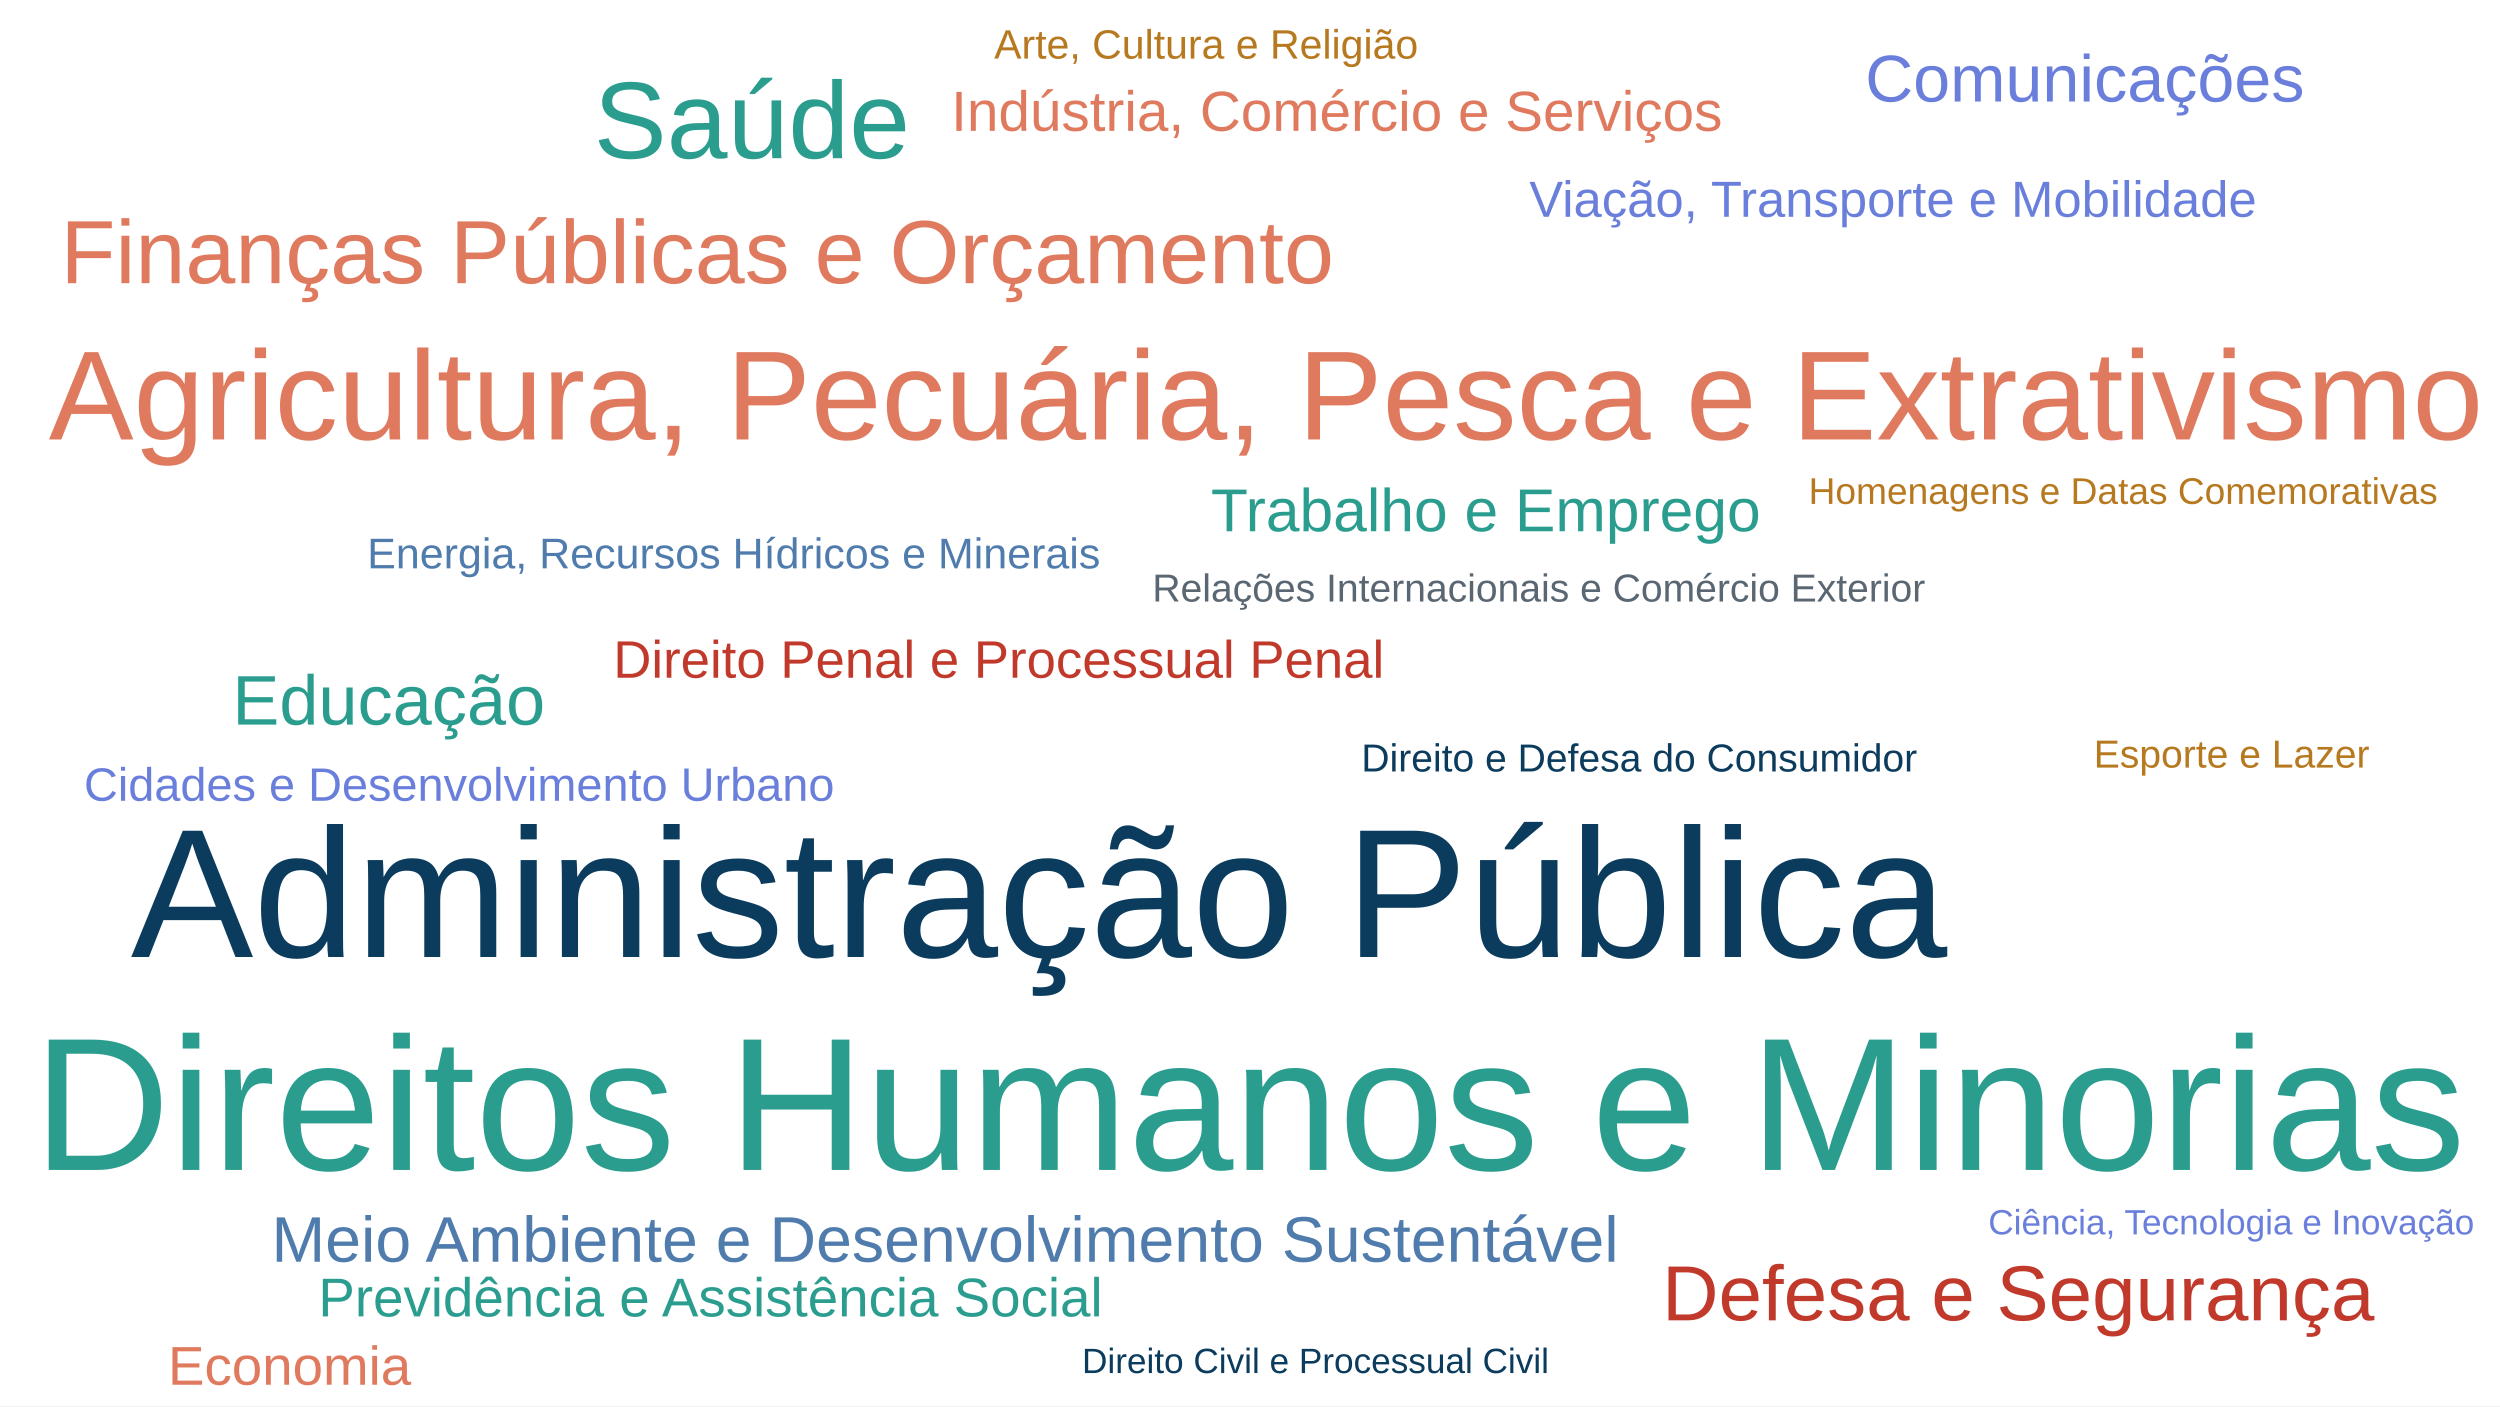
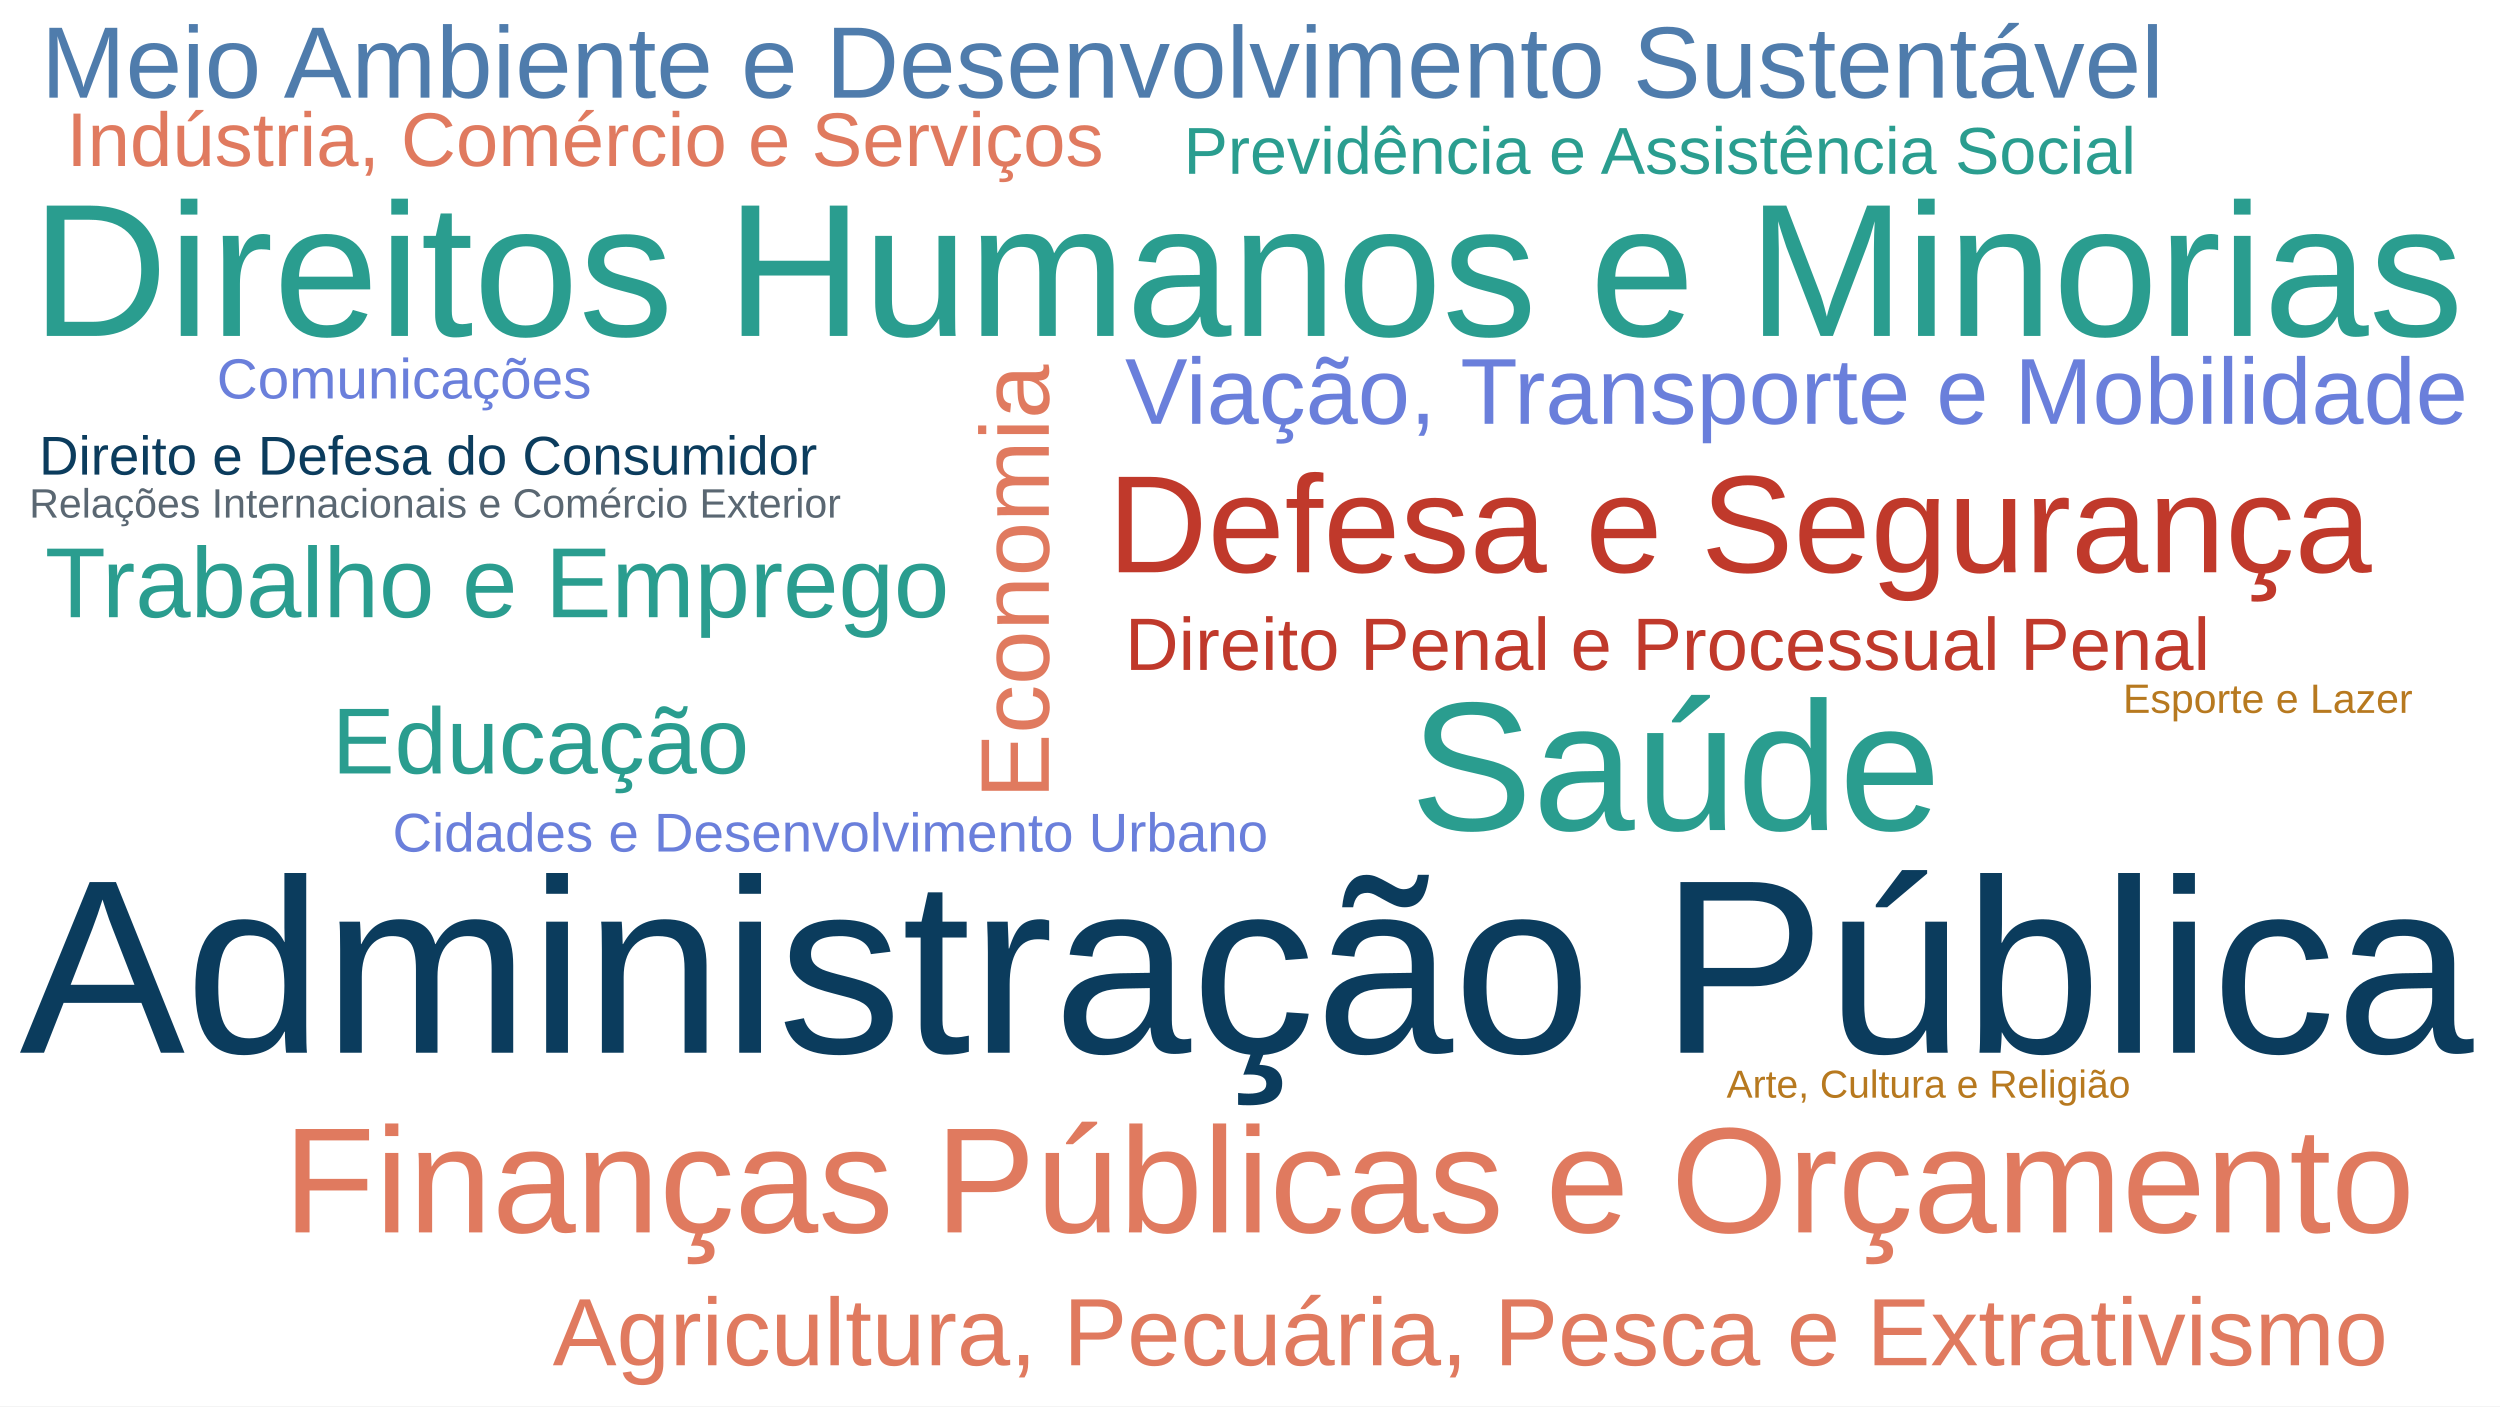
<svg xmlns="http://www.w3.org/2000/svg" viewBox="0 0 1280 720" width="1280" height="720">
  <style>text{font-family:'Arial';font-weight:normal;font-style:normal;}</style>
  <rect width="100%" height="100%" style="fill:white" />
-   <text transform="translate(17,599)" font-size="97" style="fill:#2A9D8F">Direitos Humanos e Minorias</text>
-   <text transform="translate(67,490)" font-size="94" style="fill:#0B3C5D">Administração Pública</text>
-   <text transform="translate(25,225)" font-size="65" style="fill:#E07A5F">Agricultura, Pecuária, Pesca e Extrativismo</text>
-   <text transform="translate(304,81)" font-size="56" style="fill:#2A9D8F">Saúde</text>
-   <text transform="translate(31,145)" font-size="46" style="fill:#E07A5F">Finanças Públicas e Orçamento</text>
-   <text transform="translate(851,676)" font-size="40" style="fill:#C0392B">Defesa e Segurança</text>
-   <text transform="translate(119,371)" font-size="36" style="fill:#2A9D8F">Educação</text>
-   <text transform="translate(955,52)" font-size="34" style="fill:#6A7FDB">Comunicações</text>
-   <text transform="translate(139,646)" font-size="33" style="fill:#4F7CAC">Meio Ambiente e Desenvolvimento Sustentável</text>
-   <text transform="translate(620,272)" font-size="31" style="fill:#2A9D8F">Trabalho e Emprego</text>
-   <text transform="translate(487,67)" font-size="29" style="fill:#E07A5F">Indústria, Comércio e Serviços</text>
-   <text transform="translate(86,709)" font-size="28" style="fill:#E07A5F">Economia</text>
-   <text transform="translate(163,674)" font-size="28" style="fill:#2A9D8F">Previdência e Assistência Social</text>
-   <text transform="translate(314,347)" font-size="27" style="fill:#C0392B">Direito Penal e Processual Penal</text>
-   <text transform="translate(783,111)" font-size="26" style="fill:#6A7FDB">Viação, Transporte e Mobilidade</text>
-   <text transform="translate(43,410)" font-size="24" style="fill:#6A7FDB">Cidades e Desenvolvimento Urbano</text>
-   <text transform="translate(188,291)" font-size="22" style="fill:#4F7CAC">Energia, Recursos Hídricos e Minerais</text>
-   <text transform="translate(509,30)" font-size="21" style="fill:#B7791F">Arte, Cultura e Religião</text>
-   <text transform="translate(590,308)" font-size="20" style="fill:#5A6772">Relações Internacionais e Comércio Exterior</text>
-   <text transform="translate(697,395)" font-size="20" style="fill:#0B3C5D">Direito e Defesa do Consumidor</text>
-   <text transform="translate(1072,393)" font-size="20" style="fill:#B7791F">Esporte e Lazer</text>
-   <text transform="translate(926,258)" font-size="19" style="fill:#B7791F">Homenagens e Datas Comemorativas</text>
-   <text transform="translate(554,703)" font-size="18" style="fill:#0B3C5D">Direito Civil e Processual Civil</text>
-   <text transform="translate(1018,632)" font-size="18" style="fill:#6A7FDB">Ciência, Tecnologia e Inovação</text>
+   <text transform="translate(10,539)" font-size="127" style="fill:#0B3C5D">Administração Pública</text>
+   <text transform="translate(16,172)" font-size="97" style="fill:#2A9D8F">Direitos Humanos e Minorias</text>
+   <text transform="translate(722,425)" font-size="94" style="fill:#2A9D8F">Saúde</text>
+   <text transform="translate(145,631)" font-size="77" style="fill:#E07A5F">Finanças Públicas e Orçamento</text>
+   <text transform="translate(567,293)" font-size="71" style="fill:#C0392B">Defesa e Segurança</text>
+   <text transform="translate(21,50)" font-size="52" style="fill:#4F7CAC">Meio Ambiente e Desenvolvimento Sustentável</text>
+   <text transform="translate(23,316)" font-size="51" style="fill:#2A9D8F">Trabalho e Emprego</text>
+   <text transform="translate(537,409) rotate(-90)" font-size="50" style="fill:#E07A5F">Economia</text>
+   <text transform="translate(283,699)" font-size="49" style="fill:#E07A5F">Agricultura, Pecuária, Pesca e Extrativismo</text>
+   <text transform="translate(170,396)" font-size="48" style="fill:#2A9D8F">Educação</text>
+   <text transform="translate(576,217)" font-size="48" style="fill:#6A7FDB">Viação, Transporte e Mobilidade</text>
+   <text transform="translate(34,85)" font-size="39" style="fill:#E07A5F">Indústria, Comércio e Serviços</text>
+   <text transform="translate(576,343)" font-size="38" style="fill:#C0392B">Direito Penal e Processual Penal</text>
+   <text transform="translate(606,89)" font-size="34" style="fill:#2A9D8F">Previdência e Assistência Social</text>
+   <text transform="translate(111,204)" font-size="29" style="fill:#6A7FDB">Comunicações</text>
+   <text transform="translate(201,436)" font-size="28" style="fill:#6A7FDB">Cidades e Desenvolvimento Urbano</text>
+   <text transform="translate(20,243)" font-size="28" style="fill:#0B3C5D">Direito e Defesa do Consumidor</text>
+   <text transform="translate(15,265)" font-size="21" style="fill:#5A6772">Relações Internacionais e Comércio Exterior</text>
+   <text transform="translate(1087,365)" font-size="21" style="fill:#B7791F">Esporte e Lazer</text>
+   <text transform="translate(884,562)" font-size="20" style="fill:#B7791F">Arte, Cultura e Religião</text>
</svg>
